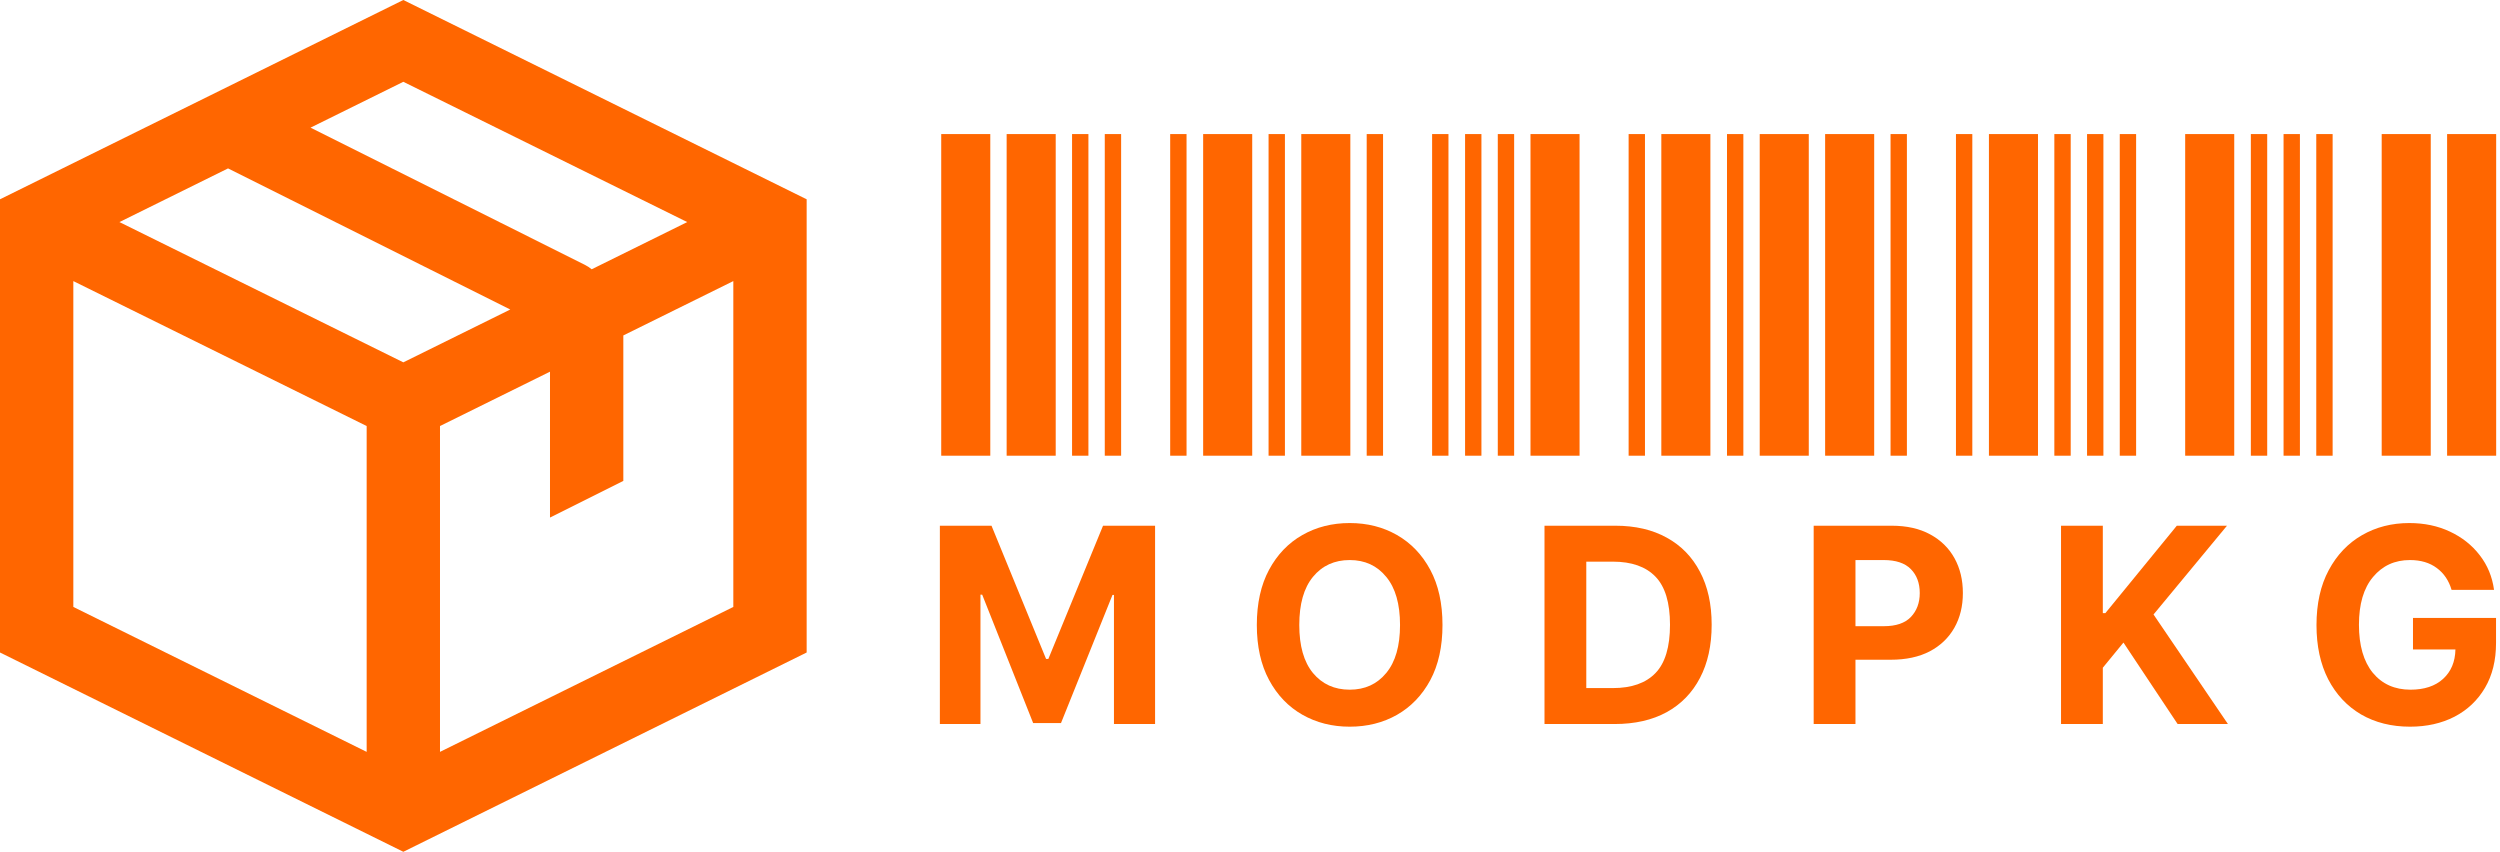
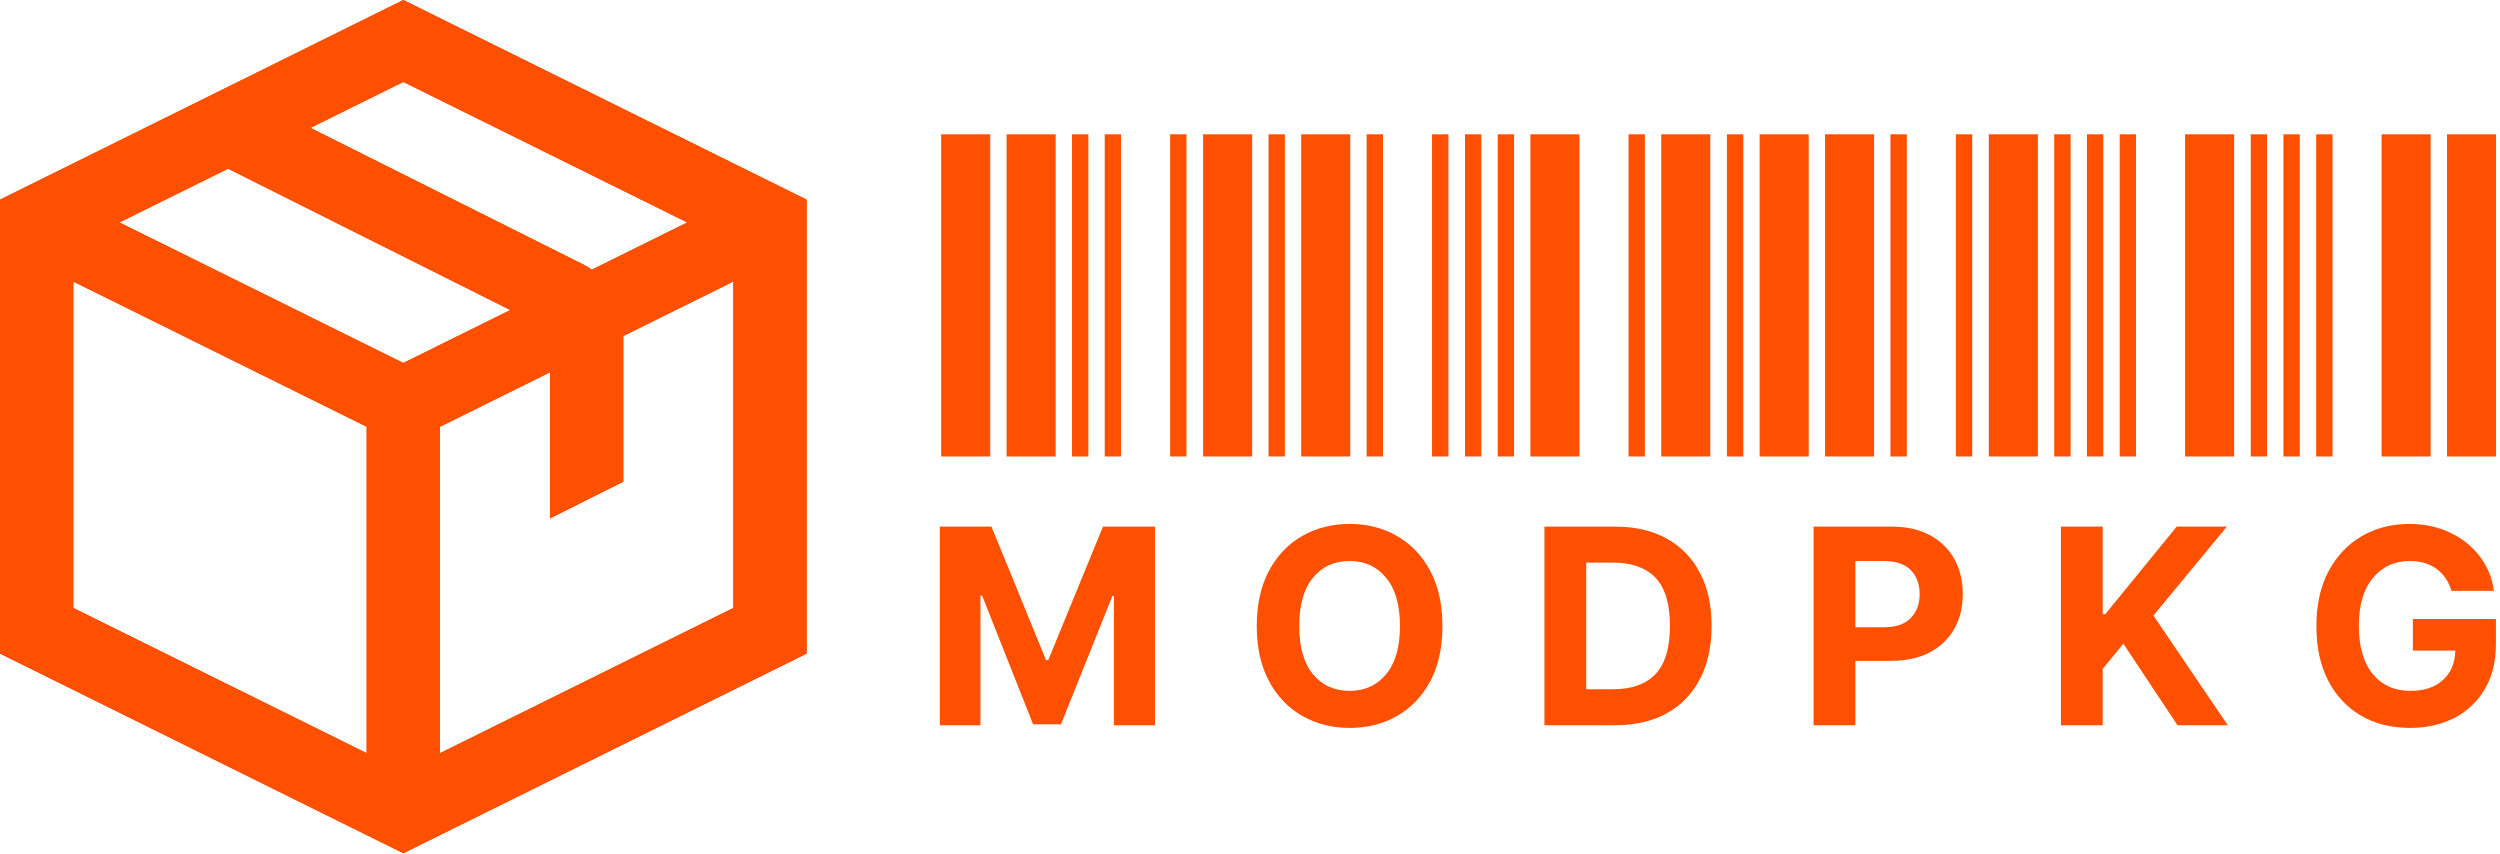
- <svg xmlns="http://www.w3.org/2000/svg" width="587" height="200" viewBox="0 0 587 200" fill="none">
-   <path fill-rule="evenodd" clip-rule="evenodd" d="M94.701 0L189.403 46.794V153.206L94.701 200L0 153.206V46.794L94.701 0ZM17.218 65.999V142.508L86.092 176.539V100.031L17.218 65.999ZM103.311 100.031V176.539L172.184 142.508V65.999L146.357 78.761V112.914L129.138 121.523V87.27L103.311 100.031ZM161.36 52.142L138.926 63.227C138.435 62.821 137.89 62.465 137.295 62.167L72.909 29.974L94.701 19.206L161.36 52.142ZM53.544 39.542L119.807 72.674L94.701 85.079L28.044 52.142L53.544 39.542Z" fill="#FF6600" />
-   <path d="M221 107V31.48H232.52V107H221ZM236.36 107V31.48H247.88V107H236.36ZM251.72 107V31.48H255.56V107H251.72ZM259.4 107V31.48H263.24V107H259.4ZM274.76 107V31.48H278.6V107H274.76Z" fill="#FF6600" />
-   <path d="M282.5 107V31.48H294.02V107H282.5ZM297.86 107V31.48H301.7V107H297.86ZM305.54 107V31.48H317.06V107H305.54ZM320.9 107V31.48H324.74V107H320.9ZM336.26 107V31.48H340.1V107H336.26Z" fill="#FF6600" />
-   <path d="M344 107V31.48H347.84V107H344ZM351.68 107V31.48H355.52V107H351.68ZM359.36 107V31.48H370.88V107H359.36ZM382.4 107V31.48H386.24V107H382.4ZM390.08 107V31.48H401.6V107H390.08Z" fill="#FF6600" />
-   <path d="M405.5 107V31.48H409.34V107H405.5ZM413.18 107V31.48H424.7V107H413.18ZM428.54 107V31.48H440.06V107H428.54ZM443.9 107V31.48H447.74V107H443.9ZM459.26 107V31.48H463.1V107H459.26Z" fill="#FF6600" />
-   <path d="M467 107V31.48H478.52V107H467ZM482.36 107V31.48H486.2V107H482.36ZM490.04 107V31.48H493.88V107H490.04ZM497.72 107V31.48H501.56V107H497.72ZM513.08 107V31.48H524.6V107H513.08Z" fill="#FF6600" />
-   <path d="M528.5 107V31.48H532.34V107H528.5ZM536.18 107V31.48H540.02V107H536.18ZM543.86 107V31.48H547.7V107H543.86ZM559.22 107V31.48H570.74V107H559.22ZM574.58 107V31.48H586.1V107H574.58Z" fill="#FF6600" />
-   <path d="M220.681 123.438H232.806L245.619 154.719H246.15L258.994 123.438H271.212V170H261.556V139.688H261.212L249.119 169.781H242.587L230.619 139.625H230.212V170H220.681V123.438Z" fill="#FF6600" />
-   <path d="M316.915 170.625C312.79 170.625 309.082 169.688 305.79 167.812C302.498 165.938 299.894 163.219 297.977 159.656C296.061 156.094 295.102 151.792 295.102 146.75C295.102 141.667 296.061 137.344 297.977 133.781C299.894 130.219 302.498 127.5 305.79 125.625C309.082 123.75 312.79 122.812 316.915 122.812C321.04 122.812 324.738 123.75 328.009 125.625C331.3 127.5 333.905 130.219 335.821 133.781C337.738 137.344 338.696 141.667 338.696 146.75C338.696 151.833 337.738 156.156 335.821 159.719C333.905 163.26 331.3 165.969 328.009 167.844C324.738 169.698 321.04 170.625 316.915 170.625ZM305.071 146.75C305.071 151.667 306.144 155.427 308.29 158.031C310.457 160.635 313.332 161.938 316.915 161.938C320.477 161.938 323.332 160.635 325.477 158.031C327.644 155.427 328.727 151.667 328.727 146.75C328.727 141.812 327.644 138.042 325.477 135.438C323.332 132.812 320.477 131.5 316.915 131.5C313.332 131.5 310.457 132.812 308.29 135.438C306.144 138.042 305.071 141.812 305.071 146.75Z" fill="#FF6600" />
-   <path d="M379.149 170H362.649V123.438H379.274C383.961 123.438 387.992 124.375 391.367 126.25C394.742 128.104 397.336 130.771 399.149 134.25C400.982 137.708 401.899 141.854 401.899 146.688C401.899 151.542 400.982 155.708 399.149 159.188C397.336 162.667 394.732 165.344 391.336 167.219C387.94 169.073 383.878 170 379.149 170ZM372.461 161.562H378.711C383.107 161.562 386.44 160.385 388.711 158.031C390.982 155.677 392.117 151.896 392.117 146.688C392.117 141.521 390.982 137.76 388.711 135.406C386.44 133.052 383.107 131.875 378.711 131.875H372.461V161.562Z" fill="#FF6600" />
-   <path d="M425.851 170V123.438H444.164C447.705 123.438 450.716 124.115 453.195 125.469C455.695 126.823 457.601 128.688 458.914 131.062C460.226 133.438 460.883 136.167 460.883 139.25C460.883 142.333 460.216 145.052 458.883 147.406C457.549 149.76 455.622 151.604 453.101 152.938C450.58 154.25 447.528 154.906 443.945 154.906H435.664V170H425.851ZM435.664 147.031H442.32C445.174 147.031 447.289 146.312 448.664 144.875C450.06 143.417 450.758 141.542 450.758 139.25C450.758 136.917 450.06 135.042 448.664 133.625C447.268 132.208 445.143 131.5 442.289 131.5H435.664V147.031Z" fill="#FF6600" />
-   <path d="M483.929 170V123.438H493.741V143.969H494.335L511.116 123.438H522.897L505.647 144.281L523.116 170H511.304L498.585 150.875L493.741 156.781V170H483.929Z" fill="#FF6600" />
-   <path d="M565.881 170.625C561.527 170.625 557.694 169.667 554.381 167.75C551.09 165.812 548.517 163.062 546.662 159.5C544.829 155.917 543.912 151.677 543.912 146.781C543.912 141.74 544.871 137.438 546.787 133.875C548.704 130.292 551.308 127.552 554.6 125.656C557.892 123.76 561.59 122.812 565.694 122.812C569.215 122.812 572.392 123.479 575.225 124.812C578.079 126.146 580.412 127.99 582.225 130.344C584.058 132.698 585.183 135.417 585.6 138.5H575.631C574.985 136.312 573.829 134.604 572.162 133.375C570.496 132.125 568.392 131.5 565.85 131.5C562.287 131.5 559.402 132.823 557.194 135.469C554.985 138.094 553.881 141.833 553.881 146.688C553.881 151.542 554.965 155.302 557.131 157.969C559.319 160.615 562.267 161.938 565.975 161.938C569.225 161.938 571.777 161.094 573.631 159.406C575.506 157.698 576.475 155.396 576.537 152.5H566.569V145.094H586.069V150.969C586.069 155.052 585.204 158.562 583.475 161.5C581.746 164.438 579.36 166.698 576.319 168.281C573.277 169.844 569.798 170.625 565.881 170.625Z" fill="#FF6600" />
+ <svg xmlns="http://www.w3.org/2000/svg" width="586" height="200" viewBox="0 0 586 200" fill="none">
+   <path fill-rule="evenodd" clip-rule="evenodd" d="M94.536 0L189.072 46.794V153.206L94.536 200L0 153.206V46.794L94.536 0ZM17.188 65.999V142.508L85.942 176.539V100.031L17.188 65.999ZM103.13 100.031V176.539L171.883 142.508V65.999L146.101 78.761V112.914L128.912 121.523V87.27L103.13 100.031ZM161.078 52.142L138.683 63.227C138.193 62.821 137.649 62.465 137.055 62.167L72.781 29.974L94.536 19.206L161.078 52.142ZM53.45 39.542L119.598 72.674L94.536 85.079L27.994 52.142L53.45 39.542Z" fill="#FE5000" />
+   <path d="M220.613 107V31.48H232.113V107H220.613ZM235.947 107V31.48H247.446V107H235.947ZM251.28 107V31.48H255.113V107H251.28ZM258.946 107V31.48H262.779V107H258.946ZM274.279 107V31.48H278.113V107H274.279Z" fill="#FE5000" />
+   <path d="M282.006 107V31.48H293.506V107H282.006ZM297.339 107V31.48H301.172V107H297.339ZM305.005 107V31.48H316.505V107H305.005ZM320.339 107V31.48H324.172V107H320.339ZM335.672 107V31.48H339.505V107H335.672Z" fill="#FE5000" />
+   <path d="M343.398 107V31.48H347.231V107H343.398ZM351.065 107V31.48H354.898V107H351.065ZM358.731 107V31.48H370.231V107H358.731ZM381.731 107V31.48H385.564V107H381.731ZM389.398 107V31.48H400.897V107H389.398Z" fill="#FE5000" />
+   <path d="M404.791 107V31.48H408.624V107H404.791ZM412.457 107V31.48H423.957V107H412.457ZM427.79 107V31.48H439.29V107H427.79ZM443.123 107V31.48H446.957V107H443.123ZM458.457 107V31.48H462.29V107H458.457Z" fill="#FE5000" />
+   <path d="M466.183 107V31.48H477.683V107H466.183ZM481.516 107V31.48H485.349V107H481.516ZM489.183 107V31.48H493.016V107H489.183ZM496.849 107V31.48H500.683V107H496.849ZM512.182 107V31.48H523.682V107H512.182Z" fill="#FE5000" />
+   <path d="M527.575 107V31.48H531.409V107H527.575ZM535.242 107V31.48H539.075V107H535.242ZM542.909 107V31.48H546.742V107H542.909ZM558.242 107V31.48H569.742V107H558.242ZM573.575 107V31.48H585.075V107H573.575Z" fill="#FE5000" />
+   <path d="M220.295 123.438H232.399L245.189 154.719H245.719L258.541 123.438H270.738V170H261.099V139.688H260.756L248.683 169.781H242.163L230.215 139.625H229.81V170H220.295V123.438Z" fill="#FE5000" />
+   <path d="M316.361 170.625C312.243 170.625 308.541 169.688 305.255 167.812C301.969 165.938 299.37 163.219 297.456 159.656C295.543 156.094 294.586 151.792 294.586 146.75C294.586 141.667 295.543 137.344 297.456 133.781C299.37 130.219 301.969 127.5 305.255 125.625C308.541 123.75 312.243 122.812 316.361 122.812C320.478 122.812 324.17 123.75 327.435 125.625C330.721 127.5 333.32 130.219 335.234 133.781C337.147 137.344 338.104 141.667 338.104 146.75C338.104 151.833 337.147 156.156 335.234 159.719C333.32 163.26 330.721 165.969 327.435 167.844C324.17 169.698 320.478 170.625 316.361 170.625ZM304.538 146.75C304.538 151.667 305.609 155.427 307.751 158.031C309.914 160.635 312.784 161.938 316.361 161.938C319.917 161.938 322.766 160.635 324.908 158.031C327.071 155.427 328.152 151.667 328.152 146.75C328.152 141.812 327.071 138.042 324.908 135.438C322.766 132.812 319.917 131.5 316.361 131.5C312.784 131.5 309.914 132.812 307.751 135.438C305.609 138.042 304.538 141.812 304.538 146.75Z" fill="#FE5000" />
+   <path d="M378.485 170H362.014V123.438H378.61C383.29 123.438 387.314 124.375 390.683 126.25C394.052 128.104 396.641 130.771 398.45 134.25C400.281 137.708 401.196 141.854 401.196 146.688C401.196 151.542 400.281 155.708 398.45 159.188C396.641 162.667 394.042 165.344 390.652 167.219C387.262 169.073 383.206 170 378.485 170ZM371.81 161.562H378.049C382.437 161.562 385.764 160.385 388.031 158.031C390.298 155.677 391.432 151.896 391.432 146.688C391.432 141.521 390.298 137.76 388.031 135.406C385.764 133.052 382.437 131.875 378.049 131.875H371.81V161.562Z" fill="#FE5000" />
+   <path d="M425.106 170V123.438H443.387C446.922 123.438 449.927 124.115 452.402 125.469C454.898 126.823 456.801 128.688 458.111 131.062C459.421 133.438 460.076 136.167 460.076 139.25C460.076 142.333 459.411 145.052 458.08 147.406C456.749 149.76 454.825 151.604 452.309 152.938C449.792 154.25 446.745 154.906 443.168 154.906H434.902V170H425.106ZM434.902 147.031H441.546C444.395 147.031 446.506 146.312 447.879 144.875C449.272 143.417 449.969 141.542 449.969 139.25C449.969 136.917 449.272 135.042 447.879 133.625C446.485 132.208 444.364 131.5 441.515 131.5H434.902V147.031Z" fill="#FE5000" />
+   <path d="M483.082 170V123.438H492.878V143.969H493.47L510.222 123.438H521.983L504.763 144.281L522.201 170H510.409L497.713 150.875L492.878 156.781V170H483.082Z" fill="#FE5000" />
+   <path d="M564.891 170.625C560.545 170.625 556.718 169.667 553.411 167.75C550.125 165.812 547.557 163.062 545.706 159.5C543.876 155.917 542.961 151.677 542.961 146.781C542.961 141.74 543.918 137.438 545.831 133.875C547.744 130.292 550.344 127.552 553.63 125.656C556.916 123.76 560.607 122.812 564.704 122.812C568.219 122.812 571.39 123.479 574.219 124.812C577.068 126.146 579.397 127.99 581.206 130.344C583.037 132.698 584.16 135.417 584.576 138.5H574.624C573.98 136.312 572.825 134.604 571.162 133.375C569.498 132.125 567.397 131.5 564.86 131.5C561.304 131.5 558.423 132.823 556.219 135.469C554.015 138.094 552.912 141.833 552.912 146.688C552.912 151.542 553.994 155.302 556.157 157.969C558.34 160.615 561.283 161.938 564.985 161.938C568.229 161.938 570.777 161.094 572.628 159.406C574.499 157.698 575.466 155.396 575.529 152.5H565.578V145.094H585.043V150.969C585.043 155.052 584.18 158.562 582.454 161.5C580.728 164.438 578.347 166.698 575.31 168.281C572.274 169.844 568.801 170.625 564.891 170.625Z" fill="#FE5000" />
+   <path fill-rule="evenodd" clip-rule="evenodd" d="M94.536 0L189.072 46.794V153.206L94.536 200L0 153.206V46.794L94.536 0ZM17.188 65.999V142.508L85.942 176.539V100.031L17.188 65.999ZM103.13 100.031V176.539L171.883 142.508V65.999L146.101 78.761V112.914L128.912 121.523V87.27L103.13 100.031ZM161.078 52.142L138.683 63.227C138.193 62.821 137.649 62.465 137.055 62.167L72.781 29.974L94.536 19.206L161.078 52.142ZM53.45 39.542L119.598 72.674L94.536 85.079L27.994 52.142L53.45 39.542Z" fill="#FE5000" />
</svg>
